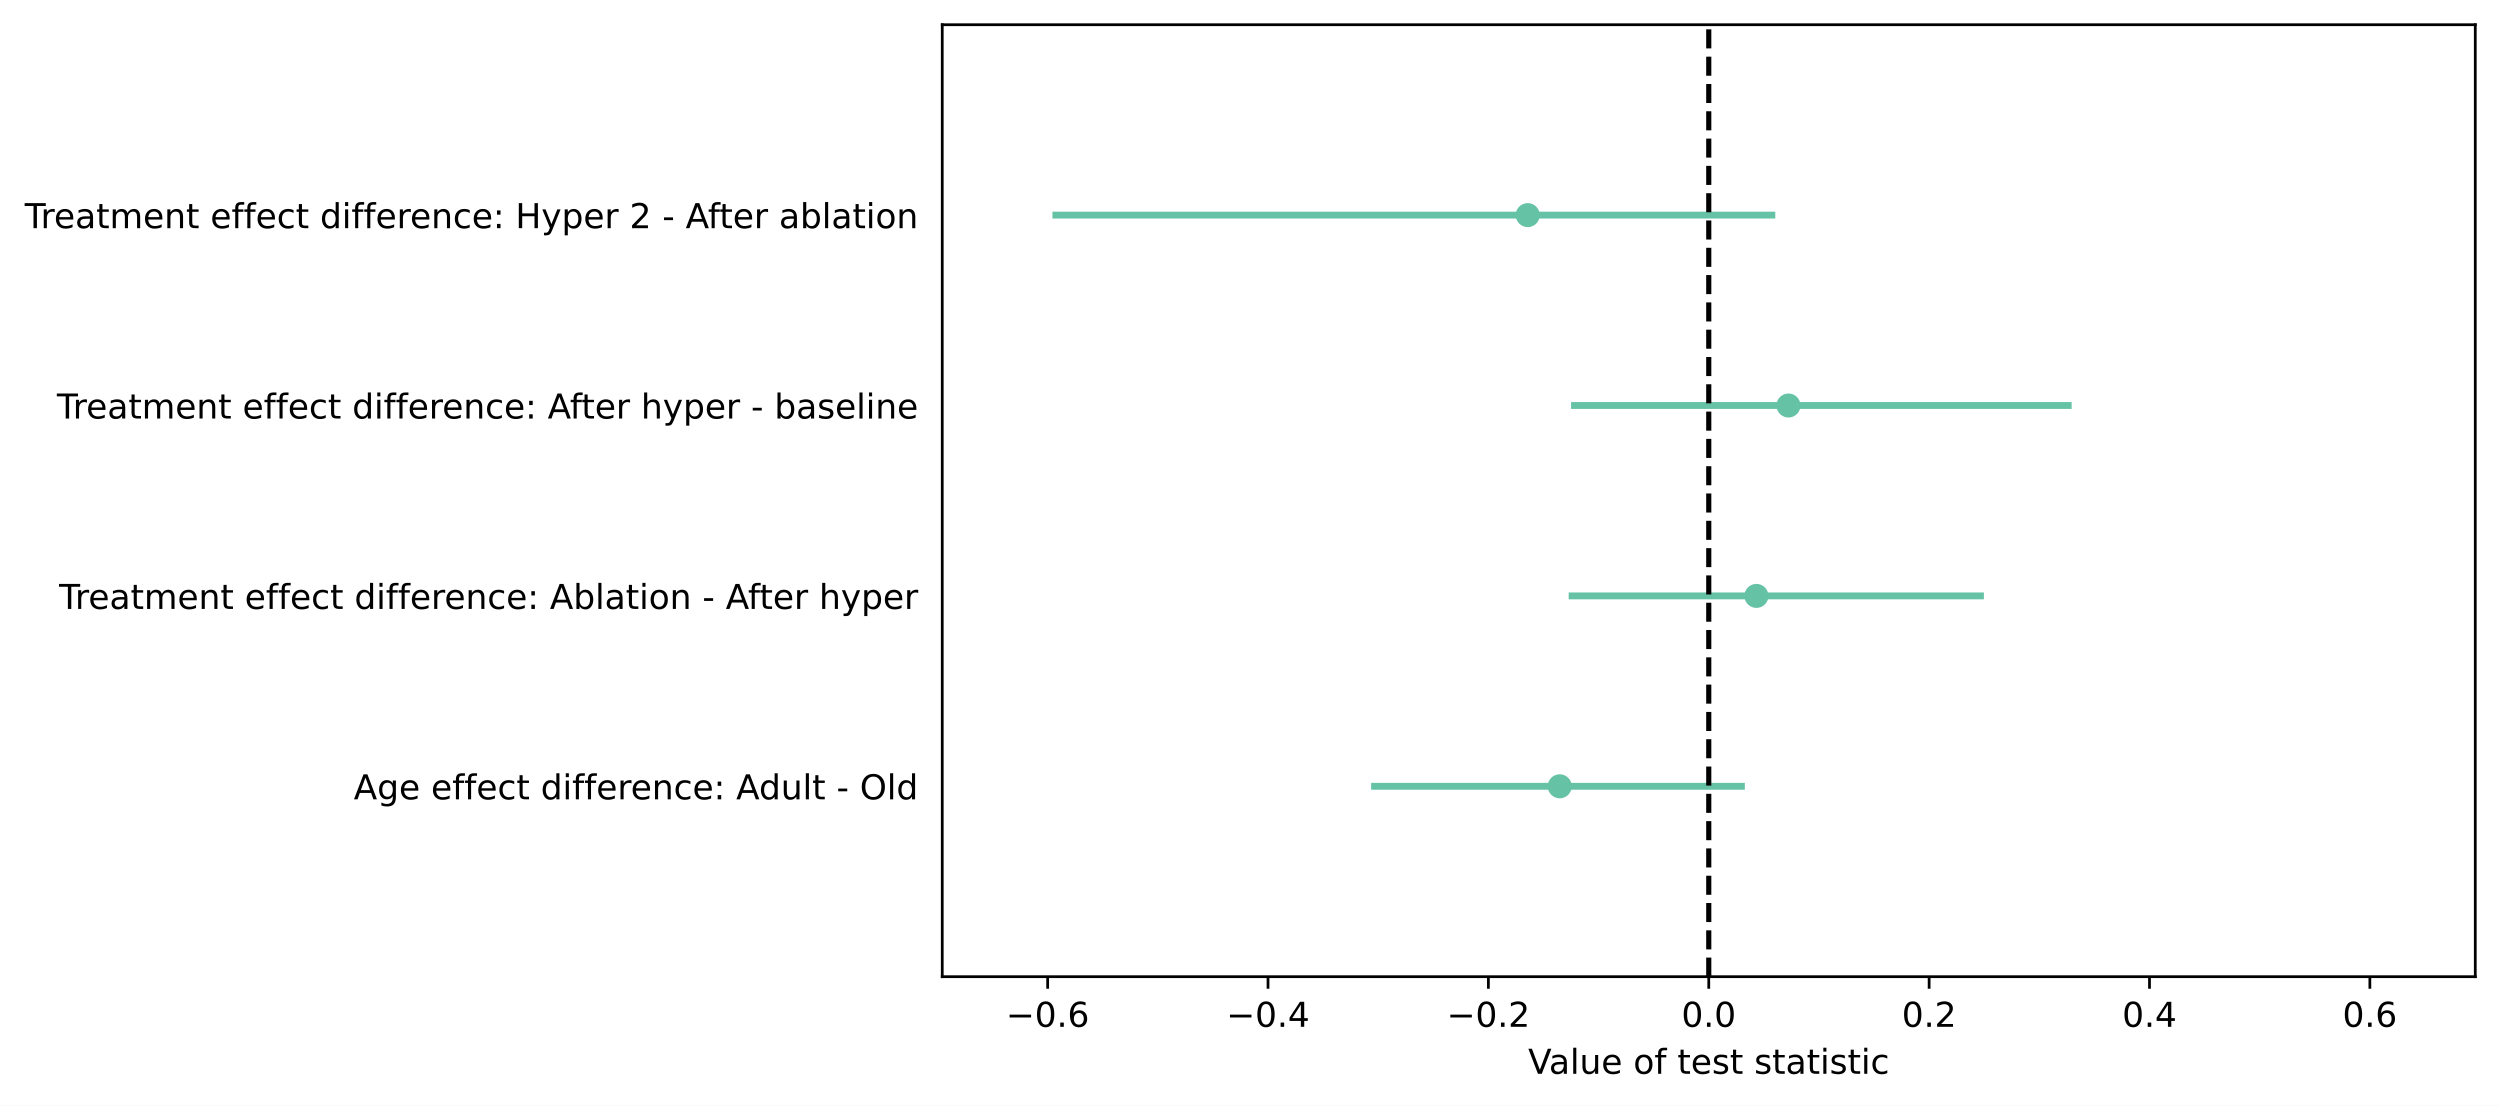
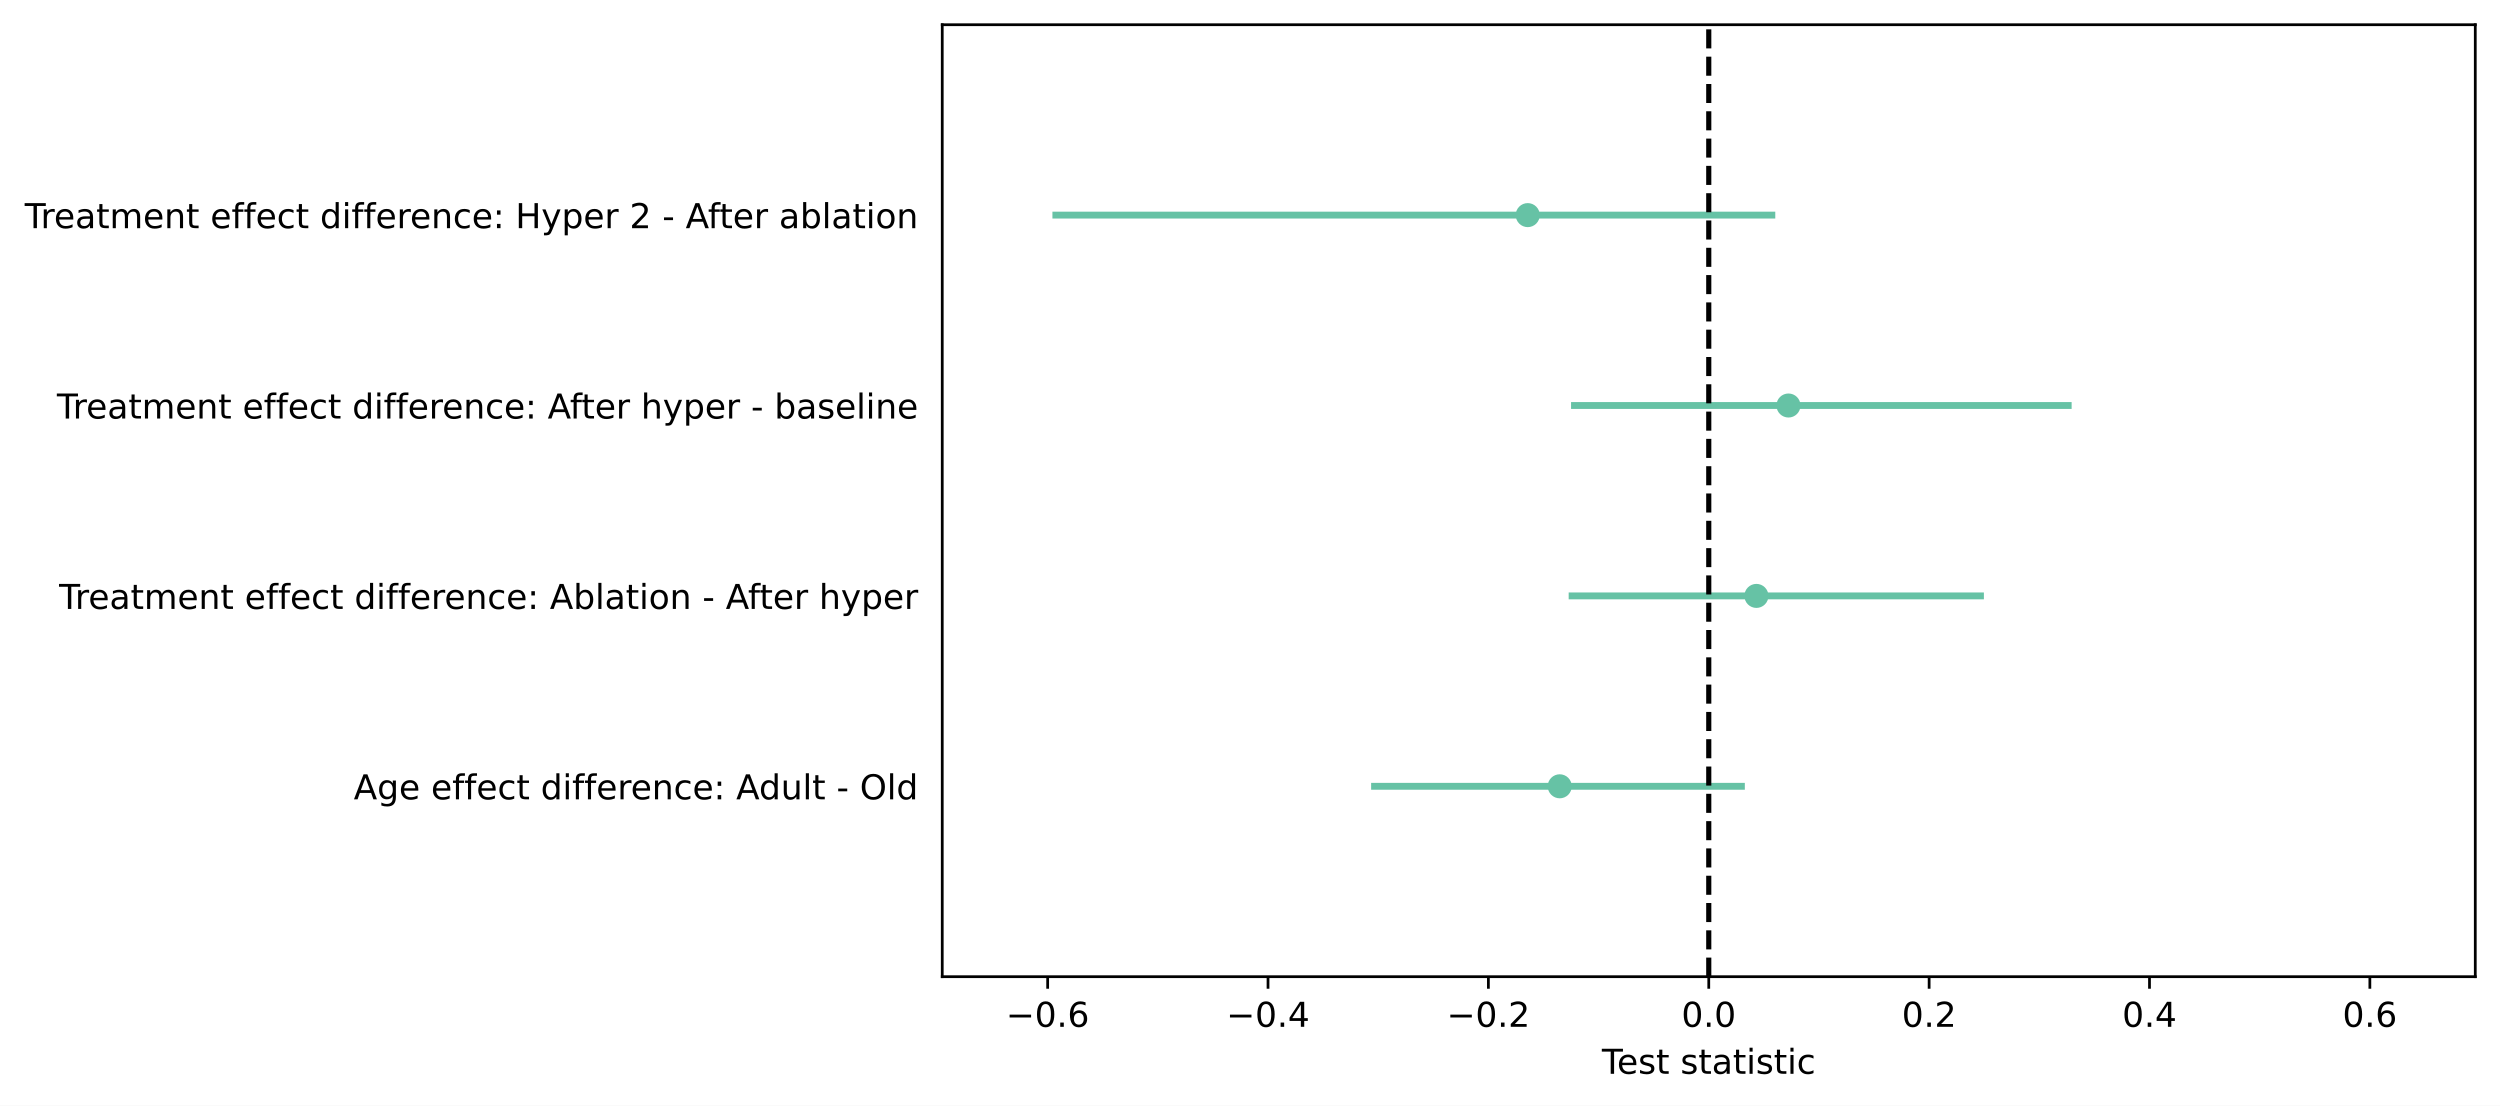
<svg xmlns="http://www.w3.org/2000/svg" xmlns:xlink="http://www.w3.org/1999/xlink" width="727.969pt" height="321.956pt" viewBox="0 0 727.969 321.956" version="1.1">
  <defs>
    <style type="text/css">*{stroke-linejoin: round; stroke-linecap: butt}</style>
  </defs>
  <g id="figure_1">
    <g id="patch_1">
      <path d="M 0 321.956  L 727.969 321.956  L 727.969 0  L 0 0  z " style="fill: #ffffff" />
    </g>
    <g id="axes_1">
      <g id="patch_2">
        <path d="M 274.369 284.4  L 720.769 284.4  L 720.769 7.2  L 274.369 7.2  z " style="fill: #ffffff" />
      </g>
      <g id="matplotlib.axis_1">
        <g id="xtick_1">
          <g id="line2d_1">
            <defs>
-               <path id="mbd9aa1ddb8" d="M 0 0  L 0 3.5  " style="stroke: #000000; stroke-width: 0.8" />
+               <path id="mc52a47ad30" d="M 0 0  L 0 3.5  " style="stroke: #000000; stroke-width: 0.8" />
            </defs>
            <g>
-               <use xlink:href="#mbd9aa1ddb8" x="305.064" y="284.4" style="stroke: #000000; stroke-width: 0.8" />
+               <use xlink:href="#mc52a47ad30" x="305.064" y="284.4" style="stroke: #000000; stroke-width: 0.8" />
            </g>
          </g>
          <g id="text_1">
            <g transform="translate(292.9223 298.9984) scale(0.1 -0.1)">
              <defs>
                <path id="DejaVuSans-2212" d="M 678 2272  L 4684 2272  L 4684 1741  L 678 1741  L 678 2272  z " transform="scale(0.015625)" />
                <path id="DejaVuSans-30" d="M 2034 4250  Q 1547 4250 1301 3770  Q 1056 3291 1056 2328  Q 1056 1369 1301 889  Q 1547 409 2034 409  Q 2525 409 2770 889  Q 3016 1369 3016 2328  Q 3016 3291 2770 3770  Q 2525 4250 2034 4250  z M 2034 4750  Q 2819 4750 3233 4129  Q 3647 3509 3647 2328  Q 3647 1150 3233 529  Q 2819 -91 2034 -91  Q 1250 -91 836 529  Q 422 1150 422 2328  Q 422 3509 836 4129  Q 1250 4750 2034 4750  z " transform="scale(0.015625)" />
                <path id="DejaVuSans-2e" d="M 684 794  L 1344 794  L 1344 0  L 684 0  L 684 794  z " transform="scale(0.015625)" />
                <path id="DejaVuSans-36" d="M 2113 2584  Q 1688 2584 1439 2293  Q 1191 2003 1191 1497  Q 1191 994 1439 701  Q 1688 409 2113 409  Q 2538 409 2786 701  Q 3034 994 3034 1497  Q 3034 2003 2786 2293  Q 2538 2584 2113 2584  z M 3366 4563  L 3366 3988  Q 3128 4100 2886 4159  Q 2644 4219 2406 4219  Q 1781 4219 1451 3797  Q 1122 3375 1075 2522  Q 1259 2794 1537 2939  Q 1816 3084 2150 3084  Q 2853 3084 3261 2657  Q 3669 2231 3669 1497  Q 3669 778 3244 343  Q 2819 -91 2113 -91  Q 1303 -91 875 529  Q 447 1150 447 2328  Q 447 3434 972 4092  Q 1497 4750 2381 4750  Q 2619 4750 2861 4703  Q 3103 4656 3366 4563  z " transform="scale(0.015625)" />
              </defs>
              <use xlink:href="#DejaVuSans-2212" />
              <use xlink:href="#DejaVuSans-30" x="83.789" />
              <use xlink:href="#DejaVuSans-2e" x="147.412" />
              <use xlink:href="#DejaVuSans-36" x="179.199" />
            </g>
          </g>
        </g>
        <g id="xtick_2">
          <g id="line2d_2">
            <g>
-               <use xlink:href="#mbd9aa1ddb8" x="369.232" y="284.4" style="stroke: #000000; stroke-width: 0.8" />
+               <use xlink:href="#mc52a47ad30" x="369.232" y="284.4" style="stroke: #000000; stroke-width: 0.8" />
            </g>
          </g>
          <g id="text_2">
            <g transform="translate(357.0907 298.9984) scale(0.1 -0.1)">
              <defs>
                <path id="DejaVuSans-34" d="M 2419 4116  L 825 1625  L 2419 1625  L 2419 4116  z M 2253 4666  L 3047 4666  L 3047 1625  L 3713 1625  L 3713 1100  L 3047 1100  L 3047 0  L 2419 0  L 2419 1100  L 313 1100  L 313 1709  L 2253 4666  z " transform="scale(0.015625)" />
              </defs>
              <use xlink:href="#DejaVuSans-2212" />
              <use xlink:href="#DejaVuSans-30" x="83.789" />
              <use xlink:href="#DejaVuSans-2e" x="147.412" />
              <use xlink:href="#DejaVuSans-34" x="179.199" />
            </g>
          </g>
        </g>
        <g id="xtick_3">
          <g id="line2d_3">
            <g>
-               <use xlink:href="#mbd9aa1ddb8" x="433.4" y="284.4" style="stroke: #000000; stroke-width: 0.8" />
+               <use xlink:href="#mc52a47ad30" x="433.4" y="284.4" style="stroke: #000000; stroke-width: 0.8" />
            </g>
          </g>
          <g id="text_3">
            <g transform="translate(421.259 298.9984) scale(0.1 -0.1)">
              <defs>
                <path id="DejaVuSans-32" d="M 1228 531  L 3431 531  L 3431 0  L 469 0  L 469 531  Q 828 903 1448 1529  Q 2069 2156 2228 2338  Q 2531 2678 2651 2914  Q 2772 3150 2772 3378  Q 2772 3750 2511 3984  Q 2250 4219 1831 4219  Q 1534 4219 1204 4116  Q 875 4013 500 3803  L 500 4441  Q 881 4594 1212 4672  Q 1544 4750 1819 4750  Q 2544 4750 2975 4387  Q 3406 4025 3406 3419  Q 3406 3131 3298 2873  Q 3191 2616 2906 2266  Q 2828 2175 2409 1742  Q 1991 1309 1228 531  z " transform="scale(0.015625)" />
              </defs>
              <use xlink:href="#DejaVuSans-2212" />
              <use xlink:href="#DejaVuSans-30" x="83.789" />
              <use xlink:href="#DejaVuSans-2e" x="147.412" />
              <use xlink:href="#DejaVuSans-32" x="179.199" />
            </g>
          </g>
        </g>
        <g id="xtick_4">
          <g id="line2d_4">
            <g>
-               <use xlink:href="#mbd9aa1ddb8" x="497.569" y="284.4" style="stroke: #000000; stroke-width: 0.8" />
+               <use xlink:href="#mc52a47ad30" x="497.569" y="284.4" style="stroke: #000000; stroke-width: 0.8" />
            </g>
          </g>
          <g id="text_4">
            <g transform="translate(489.6172 298.9984) scale(0.1 -0.1)">
              <use xlink:href="#DejaVuSans-30" />
              <use xlink:href="#DejaVuSans-2e" x="63.623" />
              <use xlink:href="#DejaVuSans-30" x="95.41" />
            </g>
          </g>
        </g>
        <g id="xtick_5">
          <g id="line2d_5">
            <g>
-               <use xlink:href="#mbd9aa1ddb8" x="561.737" y="284.4" style="stroke: #000000; stroke-width: 0.8" />
+               <use xlink:href="#mc52a47ad30" x="561.737" y="284.4" style="stroke: #000000; stroke-width: 0.8" />
            </g>
          </g>
          <g id="text_5">
            <g transform="translate(553.7855 298.9984) scale(0.1 -0.1)">
              <use xlink:href="#DejaVuSans-30" />
              <use xlink:href="#DejaVuSans-2e" x="63.623" />
              <use xlink:href="#DejaVuSans-32" x="95.41" />
            </g>
          </g>
        </g>
        <g id="xtick_6">
          <g id="line2d_6">
            <g>
-               <use xlink:href="#mbd9aa1ddb8" x="625.905" y="284.4" style="stroke: #000000; stroke-width: 0.8" />
+               <use xlink:href="#mc52a47ad30" x="625.905" y="284.4" style="stroke: #000000; stroke-width: 0.8" />
            </g>
          </g>
          <g id="text_6">
            <g transform="translate(617.9539 298.9984) scale(0.1 -0.1)">
              <use xlink:href="#DejaVuSans-30" />
              <use xlink:href="#DejaVuSans-2e" x="63.623" />
              <use xlink:href="#DejaVuSans-34" x="95.41" />
            </g>
          </g>
        </g>
        <g id="xtick_7">
          <g id="line2d_7">
            <g>
-               <use xlink:href="#mbd9aa1ddb8" x="690.074" y="284.4" style="stroke: #000000; stroke-width: 0.8" />
+               <use xlink:href="#mc52a47ad30" x="690.074" y="284.4" style="stroke: #000000; stroke-width: 0.8" />
            </g>
          </g>
          <g id="text_7">
            <g transform="translate(682.1222 298.9984) scale(0.1 -0.1)">
              <use xlink:href="#DejaVuSans-30" />
              <use xlink:href="#DejaVuSans-2e" x="63.623" />
              <use xlink:href="#DejaVuSans-36" x="95.41" />
            </g>
          </g>
        </g>
        <g id="text_8">
-           <g transform="translate(444.968 312.6766) scale(0.1 -0.1)">
+           <g transform="translate(466.4531 312.6766) scale(0.1 -0.1)">
            <defs>
-               <path id="DejaVuSans-56" d="M 1831 0  L 50 4666  L 709 4666  L 2188 738  L 3669 4666  L 4325 4666  L 2547 0  L 1831 0  z " transform="scale(0.015625)" />
+               <path id="DejaVuSans-54" d="M -19 4666  L 3928 4666  L 3928 4134  L 2272 4134  L 2272 0  L 1638 0  L 1638 4134  L -19 4134  L -19 4666  z " transform="scale(0.015625)" />
+               <path id="DejaVuSans-65" d="M 3597 1894  L 3597 1613  L 953 1613  Q 991 1019 1311 708  Q 1631 397 2203 397  Q 2534 397 2845 478  Q 3156 559 3463 722  L 3463 178  Q 3153 47 2828 -22  Q 2503 -91 2169 -91  Q 1331 -91 842 396  Q 353 884 353 1716  Q 353 2575 817 3079  Q 1281 3584 2069 3584  Q 2775 3584 3186 3129  Q 3597 2675 3597 1894  z M 3022 2063  Q 3016 2534 2758 2815  Q 2500 3097 2075 3097  Q 1594 3097 1305 2825  Q 1016 2553 972 2059  L 3022 2063  z " transform="scale(0.015625)" />
+               <path id="DejaVuSans-73" d="M 2834 3397  L 2834 2853  Q 2591 2978 2328 3040  Q 2066 3103 1784 3103  Q 1356 3103 1142 2972  Q 928 2841 928 2578  Q 928 2378 1081 2264  Q 1234 2150 1697 2047  L 1894 2003  Q 2506 1872 2764 1633  Q 3022 1394 3022 966  Q 3022 478 2636 193  Q 2250 -91 1575 -91  Q 1294 -91 989 -36  Q 684 19 347 128  L 347 722  Q 666 556 975 473  Q 1284 391 1588 391  Q 1994 391 2212 530  Q 2431 669 2431 922  Q 2431 1156 2273 1281  Q 2116 1406 1581 1522  L 1381 1569  Q 847 1681 609 1914  Q 372 2147 372 2553  Q 372 3047 722 3315  Q 1072 3584 1716 3584  Q 2034 3584 2315 3537  Q 2597 3491 2834 3397  z " transform="scale(0.015625)" />
+               <path id="DejaVuSans-74" d="M 1172 4494  L 1172 3500  L 2356 3500  L 2356 3053  L 1172 3053  L 1172 1153  Q 1172 725 1289 603  Q 1406 481 1766 481  L 2356 481  L 2356 0  L 1766 0  Q 1100 0 847 248  Q 594 497 594 1153  L 594 3053  L 172 3053  L 172 3500  L 594 3500  L 594 4494  L 1172 4494  z " transform="scale(0.015625)" />
+               <path id="DejaVuSans-20" transform="scale(0.015625)" />
              <path id="DejaVuSans-61" d="M 2194 1759  Q 1497 1759 1228 1600  Q 959 1441 959 1056  Q 959 750 1161 570  Q 1363 391 1709 391  Q 2188 391 2477 730  Q 2766 1069 2766 1631  L 2766 1759  L 2194 1759  z M 3341 1997  L 3341 0  L 2766 0  L 2766 531  Q 2569 213 2275 61  Q 1981 -91 1556 -91  Q 1019 -91 701 211  Q 384 513 384 1019  Q 384 1609 779 1909  Q 1175 2209 1959 2209  L 2766 2209  L 2766 2266  Q 2766 2663 2505 2880  Q 2244 3097 1772 3097  Q 1472 3097 1187 3025  Q 903 2953 641 2809  L 641 3341  Q 956 3463 1253 3523  Q 1550 3584 1831 3584  Q 2591 3584 2966 3190  Q 3341 2797 3341 1997  z " transform="scale(0.015625)" />
-               <path id="DejaVuSans-6c" d="M 603 4863  L 1178 4863  L 1178 0  L 603 0  L 603 4863  z " transform="scale(0.015625)" />
-               <path id="DejaVuSans-75" d="M 544 1381  L 544 3500  L 1119 3500  L 1119 1403  Q 1119 906 1312 657  Q 1506 409 1894 409  Q 2359 409 2629 706  Q 2900 1003 2900 1516  L 2900 3500  L 3475 3500  L 3475 0  L 2900 0  L 2900 538  Q 2691 219 2414 64  Q 2138 -91 1772 -91  Q 1169 -91 856 284  Q 544 659 544 1381  z M 1991 3584  L 1991 3584  z " transform="scale(0.015625)" />
-               <path id="DejaVuSans-65" d="M 3597 1894  L 3597 1613  L 953 1613  Q 991 1019 1311 708  Q 1631 397 2203 397  Q 2534 397 2845 478  Q 3156 559 3463 722  L 3463 178  Q 3153 47 2828 -22  Q 2503 -91 2169 -91  Q 1331 -91 842 396  Q 353 884 353 1716  Q 353 2575 817 3079  Q 1281 3584 2069 3584  Q 2775 3584 3186 3129  Q 3597 2675 3597 1894  z M 3022 2063  Q 3016 2534 2758 2815  Q 2500 3097 2075 3097  Q 1594 3097 1305 2825  Q 1016 2553 972 2059  L 3022 2063  z " transform="scale(0.015625)" />
-               <path id="DejaVuSans-20" transform="scale(0.015625)" />
-               <path id="DejaVuSans-6f" d="M 1959 3097  Q 1497 3097 1228 2736  Q 959 2375 959 1747  Q 959 1119 1226 758  Q 1494 397 1959 397  Q 2419 397 2687 759  Q 2956 1122 2956 1747  Q 2956 2369 2687 2733  Q 2419 3097 1959 3097  z M 1959 3584  Q 2709 3584 3137 3096  Q 3566 2609 3566 1747  Q 3566 888 3137 398  Q 2709 -91 1959 -91  Q 1206 -91 779 398  Q 353 888 353 1747  Q 353 2609 779 3096  Q 1206 3584 1959 3584  z " transform="scale(0.015625)" />
-               <path id="DejaVuSans-66" d="M 2375 4863  L 2375 4384  L 1825 4384  Q 1516 4384 1395 4259  Q 1275 4134 1275 3809  L 1275 3500  L 2222 3500  L 2222 3053  L 1275 3053  L 1275 0  L 697 0  L 697 3053  L 147 3053  L 147 3500  L 697 3500  L 697 3744  Q 697 4328 969 4595  Q 1241 4863 1831 4863  L 2375 4863  z " transform="scale(0.015625)" />
-               <path id="DejaVuSans-74" d="M 1172 4494  L 1172 3500  L 2356 3500  L 2356 3053  L 1172 3053  L 1172 1153  Q 1172 725 1289 603  Q 1406 481 1766 481  L 2356 481  L 2356 0  L 1766 0  Q 1100 0 847 248  Q 594 497 594 1153  L 594 3053  L 172 3053  L 172 3500  L 594 3500  L 594 4494  L 1172 4494  z " transform="scale(0.015625)" />
-               <path id="DejaVuSans-73" d="M 2834 3397  L 2834 2853  Q 2591 2978 2328 3040  Q 2066 3103 1784 3103  Q 1356 3103 1142 2972  Q 928 2841 928 2578  Q 928 2378 1081 2264  Q 1234 2150 1697 2047  L 1894 2003  Q 2506 1872 2764 1633  Q 3022 1394 3022 966  Q 3022 478 2636 193  Q 2250 -91 1575 -91  Q 1294 -91 989 -36  Q 684 19 347 128  L 347 722  Q 666 556 975 473  Q 1284 391 1588 391  Q 1994 391 2212 530  Q 2431 669 2431 922  Q 2431 1156 2273 1281  Q 2116 1406 1581 1522  L 1381 1569  Q 847 1681 609 1914  Q 372 2147 372 2553  Q 372 3047 722 3315  Q 1072 3584 1716 3584  Q 2034 3584 2315 3537  Q 2597 3491 2834 3397  z " transform="scale(0.015625)" />
              <path id="DejaVuSans-69" d="M 603 3500  L 1178 3500  L 1178 0  L 603 0  L 603 3500  z M 603 4863  L 1178 4863  L 1178 4134  L 603 4134  L 603 4863  z " transform="scale(0.015625)" />
              <path id="DejaVuSans-63" d="M 3122 3366  L 3122 2828  Q 2878 2963 2633 3030  Q 2388 3097 2138 3097  Q 1578 3097 1268 2742  Q 959 2388 959 1747  Q 959 1106 1268 751  Q 1578 397 2138 397  Q 2388 397 2633 464  Q 2878 531 3122 666  L 3122 134  Q 2881 22 2623 -34  Q 2366 -91 2075 -91  Q 1284 -91 818 406  Q 353 903 353 1747  Q 353 2603 823 3093  Q 1294 3584 2113 3584  Q 2378 3584 2631 3529  Q 2884 3475 3122 3366  z " transform="scale(0.015625)" />
            </defs>
-             <use xlink:href="#DejaVuSans-56" />
-             <use xlink:href="#DejaVuSans-61" x="60.658" />
-             <use xlink:href="#DejaVuSans-6c" x="121.938" />
-             <use xlink:href="#DejaVuSans-75" x="149.721" />
-             <use xlink:href="#DejaVuSans-65" x="213.1" />
-             <use xlink:href="#DejaVuSans-20" x="274.623" />
-             <use xlink:href="#DejaVuSans-6f" x="306.41" />
-             <use xlink:href="#DejaVuSans-66" x="367.592" />
-             <use xlink:href="#DejaVuSans-20" x="402.797" />
-             <use xlink:href="#DejaVuSans-74" x="434.584" />
-             <use xlink:href="#DejaVuSans-65" x="473.793" />
-             <use xlink:href="#DejaVuSans-73" x="535.316" />
-             <use xlink:href="#DejaVuSans-74" x="587.416" />
-             <use xlink:href="#DejaVuSans-20" x="626.625" />
-             <use xlink:href="#DejaVuSans-73" x="658.412" />
-             <use xlink:href="#DejaVuSans-74" x="710.512" />
-             <use xlink:href="#DejaVuSans-61" x="749.721" />
-             <use xlink:href="#DejaVuSans-74" x="811" />
-             <use xlink:href="#DejaVuSans-69" x="850.209" />
-             <use xlink:href="#DejaVuSans-73" x="877.992" />
-             <use xlink:href="#DejaVuSans-74" x="930.092" />
-             <use xlink:href="#DejaVuSans-69" x="969.301" />
-             <use xlink:href="#DejaVuSans-63" x="997.084" />
+             <use xlink:href="#DejaVuSans-54" />
+             <use xlink:href="#DejaVuSans-65" x="44.084" />
+             <use xlink:href="#DejaVuSans-73" x="105.607" />
+             <use xlink:href="#DejaVuSans-74" x="157.707" />
+             <use xlink:href="#DejaVuSans-20" x="196.916" />
+             <use xlink:href="#DejaVuSans-73" x="228.703" />
+             <use xlink:href="#DejaVuSans-74" x="280.803" />
+             <use xlink:href="#DejaVuSans-61" x="320.012" />
+             <use xlink:href="#DejaVuSans-74" x="381.291" />
+             <use xlink:href="#DejaVuSans-69" x="420.5" />
+             <use xlink:href="#DejaVuSans-73" x="448.283" />
+             <use xlink:href="#DejaVuSans-74" x="500.383" />
+             <use xlink:href="#DejaVuSans-69" x="539.592" />
+             <use xlink:href="#DejaVuSans-63" x="567.375" />
          </g>
        </g>
      </g>
      <g id="matplotlib.axis_2">
        <g id="ytick_1" />
        <g id="ytick_2">
          <g id="text_9">
            <g transform="translate(102.9969 232.7592) scale(0.1 -0.1)">
              <defs>
                <path id="DejaVuSans-41" d="M 2188 4044  L 1331 1722  L 3047 1722  L 2188 4044  z M 1831 4666  L 2547 4666  L 4325 0  L 3669 0  L 3244 1197  L 1141 1197  L 716 0  L 50 0  L 1831 4666  z " transform="scale(0.015625)" />
                <path id="DejaVuSans-67" d="M 2906 1791  Q 2906 2416 2648 2759  Q 2391 3103 1925 3103  Q 1463 3103 1205 2759  Q 947 2416 947 1791  Q 947 1169 1205 825  Q 1463 481 1925 481  Q 2391 481 2648 825  Q 2906 1169 2906 1791  z M 3481 434  Q 3481 -459 3084 -895  Q 2688 -1331 1869 -1331  Q 1566 -1331 1297 -1286  Q 1028 -1241 775 -1147  L 775 -588  Q 1028 -725 1275 -790  Q 1522 -856 1778 -856  Q 2344 -856 2625 -561  Q 2906 -266 2906 331  L 2906 616  Q 2728 306 2450 153  Q 2172 0 1784 0  Q 1141 0 747 490  Q 353 981 353 1791  Q 353 2603 747 3093  Q 1141 3584 1784 3584  Q 2172 3584 2450 3431  Q 2728 3278 2906 2969  L 2906 3500  L 3481 3500  L 3481 434  z " transform="scale(0.015625)" />
+                 <path id="DejaVuSans-66" d="M 2375 4863  L 2375 4384  L 1825 4384  Q 1516 4384 1395 4259  Q 1275 4134 1275 3809  L 1275 3500  L 2222 3500  L 2222 3053  L 1275 3053  L 1275 0  L 697 0  L 697 3053  L 147 3053  L 147 3500  L 697 3500  L 697 3744  Q 697 4328 969 4595  Q 1241 4863 1831 4863  L 2375 4863  z " transform="scale(0.015625)" />
                <path id="DejaVuSans-64" d="M 2906 2969  L 2906 4863  L 3481 4863  L 3481 0  L 2906 0  L 2906 525  Q 2725 213 2448 61  Q 2172 -91 1784 -91  Q 1150 -91 751 415  Q 353 922 353 1747  Q 353 2572 751 3078  Q 1150 3584 1784 3584  Q 2172 3584 2448 3432  Q 2725 3281 2906 2969  z M 947 1747  Q 947 1113 1208 752  Q 1469 391 1925 391  Q 2381 391 2643 752  Q 2906 1113 2906 1747  Q 2906 2381 2643 2742  Q 2381 3103 1925 3103  Q 1469 3103 1208 2742  Q 947 2381 947 1747  z " transform="scale(0.015625)" />
                <path id="DejaVuSans-72" d="M 2631 2963  Q 2534 3019 2420 3045  Q 2306 3072 2169 3072  Q 1681 3072 1420 2755  Q 1159 2438 1159 1844  L 1159 0  L 581 0  L 581 3500  L 1159 3500  L 1159 2956  Q 1341 3275 1631 3429  Q 1922 3584 2338 3584  Q 2397 3584 2469 3576  Q 2541 3569 2628 3553  L 2631 2963  z " transform="scale(0.015625)" />
                <path id="DejaVuSans-6e" d="M 3513 2113  L 3513 0  L 2938 0  L 2938 2094  Q 2938 2591 2744 2837  Q 2550 3084 2163 3084  Q 1697 3084 1428 2787  Q 1159 2491 1159 1978  L 1159 0  L 581 0  L 581 3500  L 1159 3500  L 1159 2956  Q 1366 3272 1645 3428  Q 1925 3584 2291 3584  Q 2894 3584 3203 3211  Q 3513 2838 3513 2113  z " transform="scale(0.015625)" />
                <path id="DejaVuSans-3a" d="M 750 794  L 1409 794  L 1409 0  L 750 0  L 750 794  z M 750 3309  L 1409 3309  L 1409 2516  L 750 2516  L 750 3309  z " transform="scale(0.015625)" />
+                 <path id="DejaVuSans-75" d="M 544 1381  L 544 3500  L 1119 3500  L 1119 1403  Q 1119 906 1312 657  Q 1506 409 1894 409  Q 2359 409 2629 706  Q 2900 1003 2900 1516  L 2900 3500  L 3475 3500  L 3475 0  L 2900 0  L 2900 538  Q 2691 219 2414 64  Q 2138 -91 1772 -91  Q 1169 -91 856 284  Q 544 659 544 1381  z M 1991 3584  L 1991 3584  z " transform="scale(0.015625)" />
+                 <path id="DejaVuSans-6c" d="M 603 4863  L 1178 4863  L 1178 0  L 603 0  L 603 4863  z " transform="scale(0.015625)" />
                <path id="DejaVuSans-2d" d="M 313 2009  L 1997 2009  L 1997 1497  L 313 1497  L 313 2009  z " transform="scale(0.015625)" />
                <path id="DejaVuSans-4f" d="M 2522 4238  Q 1834 4238 1429 3725  Q 1025 3213 1025 2328  Q 1025 1447 1429 934  Q 1834 422 2522 422  Q 3209 422 3611 934  Q 4013 1447 4013 2328  Q 4013 3213 3611 3725  Q 3209 4238 2522 4238  z M 2522 4750  Q 3503 4750 4090 4092  Q 4678 3434 4678 2328  Q 4678 1225 4090 567  Q 3503 -91 2522 -91  Q 1538 -91 948 565  Q 359 1222 359 2328  Q 359 3434 948 4092  Q 1538 4750 2522 4750  z " transform="scale(0.015625)" />
              </defs>
              <use xlink:href="#DejaVuSans-41" />
              <use xlink:href="#DejaVuSans-67" x="68.408" />
              <use xlink:href="#DejaVuSans-65" x="131.885" />
              <use xlink:href="#DejaVuSans-20" x="193.408" />
              <use xlink:href="#DejaVuSans-65" x="225.195" />
              <use xlink:href="#DejaVuSans-66" x="286.719" />
              <use xlink:href="#DejaVuSans-66" x="321.924" />
              <use xlink:href="#DejaVuSans-65" x="357.129" />
              <use xlink:href="#DejaVuSans-63" x="418.652" />
              <use xlink:href="#DejaVuSans-74" x="473.633" />
              <use xlink:href="#DejaVuSans-20" x="512.842" />
              <use xlink:href="#DejaVuSans-64" x="544.629" />
              <use xlink:href="#DejaVuSans-69" x="608.105" />
              <use xlink:href="#DejaVuSans-66" x="635.889" />
              <use xlink:href="#DejaVuSans-66" x="671.094" />
              <use xlink:href="#DejaVuSans-65" x="706.299" />
              <use xlink:href="#DejaVuSans-72" x="767.822" />
              <use xlink:href="#DejaVuSans-65" x="806.686" />
              <use xlink:href="#DejaVuSans-6e" x="868.209" />
              <use xlink:href="#DejaVuSans-63" x="931.588" />
              <use xlink:href="#DejaVuSans-65" x="986.568" />
              <use xlink:href="#DejaVuSans-3a" x="1048.092" />
              <use xlink:href="#DejaVuSans-20" x="1081.783" />
              <use xlink:href="#DejaVuSans-41" x="1113.57" />
              <use xlink:href="#DejaVuSans-64" x="1180.229" />
              <use xlink:href="#DejaVuSans-75" x="1243.705" />
              <use xlink:href="#DejaVuSans-6c" x="1307.084" />
              <use xlink:href="#DejaVuSans-74" x="1334.867" />
              <use xlink:href="#DejaVuSans-20" x="1374.076" />
              <use xlink:href="#DejaVuSans-2d" x="1405.863" />
              <use xlink:href="#DejaVuSans-20" x="1441.947" />
              <use xlink:href="#DejaVuSans-4f" x="1473.734" />
              <use xlink:href="#DejaVuSans-6c" x="1552.445" />
              <use xlink:href="#DejaVuSans-64" x="1580.229" />
            </g>
          </g>
        </g>
        <g id="ytick_3">
          <g id="text_10">
            <g transform="translate(17.21094 177.3192) scale(0.1 -0.1)">
              <defs>
-                 <path id="DejaVuSans-54" d="M -19 4666  L 3928 4666  L 3928 4134  L 2272 4134  L 2272 0  L 1638 0  L 1638 4134  L -19 4134  L -19 4666  z " transform="scale(0.015625)" />
                <path id="DejaVuSans-6d" d="M 3328 2828  Q 3544 3216 3844 3400  Q 4144 3584 4550 3584  Q 5097 3584 5394 3201  Q 5691 2819 5691 2113  L 5691 0  L 5113 0  L 5113 2094  Q 5113 2597 4934 2840  Q 4756 3084 4391 3084  Q 3944 3084 3684 2787  Q 3425 2491 3425 1978  L 3425 0  L 2847 0  L 2847 2094  Q 2847 2600 2669 2842  Q 2491 3084 2119 3084  Q 1678 3084 1418 2786  Q 1159 2488 1159 1978  L 1159 0  L 581 0  L 581 3500  L 1159 3500  L 1159 2956  Q 1356 3278 1631 3431  Q 1906 3584 2284 3584  Q 2666 3584 2933 3390  Q 3200 3197 3328 2828  z " transform="scale(0.015625)" />
                <path id="DejaVuSans-62" d="M 3116 1747  Q 3116 2381 2855 2742  Q 2594 3103 2138 3103  Q 1681 3103 1420 2742  Q 1159 2381 1159 1747  Q 1159 1113 1420 752  Q 1681 391 2138 391  Q 2594 391 2855 752  Q 3116 1113 3116 1747  z M 1159 2969  Q 1341 3281 1617 3432  Q 1894 3584 2278 3584  Q 2916 3584 3314 3078  Q 3713 2572 3713 1747  Q 3713 922 3314 415  Q 2916 -91 2278 -91  Q 1894 -91 1617 61  Q 1341 213 1159 525  L 1159 0  L 581 0  L 581 4863  L 1159 4863  L 1159 2969  z " transform="scale(0.015625)" />
+                 <path id="DejaVuSans-6f" d="M 1959 3097  Q 1497 3097 1228 2736  Q 959 2375 959 1747  Q 959 1119 1226 758  Q 1494 397 1959 397  Q 2419 397 2687 759  Q 2956 1122 2956 1747  Q 2956 2369 2687 2733  Q 2419 3097 1959 3097  z M 1959 3584  Q 2709 3584 3137 3096  Q 3566 2609 3566 1747  Q 3566 888 3137 398  Q 2709 -91 1959 -91  Q 1206 -91 779 398  Q 353 888 353 1747  Q 353 2609 779 3096  Q 1206 3584 1959 3584  z " transform="scale(0.015625)" />
                <path id="DejaVuSans-68" d="M 3513 2113  L 3513 0  L 2938 0  L 2938 2094  Q 2938 2591 2744 2837  Q 2550 3084 2163 3084  Q 1697 3084 1428 2787  Q 1159 2491 1159 1978  L 1159 0  L 581 0  L 581 4863  L 1159 4863  L 1159 2956  Q 1366 3272 1645 3428  Q 1925 3584 2291 3584  Q 2894 3584 3203 3211  Q 3513 2838 3513 2113  z " transform="scale(0.015625)" />
                <path id="DejaVuSans-79" d="M 2059 -325  Q 1816 -950 1584 -1140  Q 1353 -1331 966 -1331  L 506 -1331  L 506 -850  L 844 -850  Q 1081 -850 1212 -737  Q 1344 -625 1503 -206  L 1606 56  L 191 3500  L 800 3500  L 1894 763  L 2988 3500  L 3597 3500  L 2059 -325  z " transform="scale(0.015625)" />
                <path id="DejaVuSans-70" d="M 1159 525  L 1159 -1331  L 581 -1331  L 581 3500  L 1159 3500  L 1159 2969  Q 1341 3281 1617 3432  Q 1894 3584 2278 3584  Q 2916 3584 3314 3078  Q 3713 2572 3713 1747  Q 3713 922 3314 415  Q 2916 -91 2278 -91  Q 1894 -91 1617 61  Q 1341 213 1159 525  z M 3116 1747  Q 3116 2381 2855 2742  Q 2594 3103 2138 3103  Q 1681 3103 1420 2742  Q 1159 2381 1159 1747  Q 1159 1113 1420 752  Q 1681 391 2138 391  Q 2594 391 2855 752  Q 3116 1113 3116 1747  z " transform="scale(0.015625)" />
              </defs>
              <use xlink:href="#DejaVuSans-54" />
              <use xlink:href="#DejaVuSans-72" x="46.334" />
              <use xlink:href="#DejaVuSans-65" x="85.197" />
              <use xlink:href="#DejaVuSans-61" x="146.721" />
              <use xlink:href="#DejaVuSans-74" x="208" />
              <use xlink:href="#DejaVuSans-6d" x="247.209" />
              <use xlink:href="#DejaVuSans-65" x="344.621" />
              <use xlink:href="#DejaVuSans-6e" x="406.145" />
              <use xlink:href="#DejaVuSans-74" x="469.523" />
              <use xlink:href="#DejaVuSans-20" x="508.732" />
              <use xlink:href="#DejaVuSans-65" x="540.52" />
              <use xlink:href="#DejaVuSans-66" x="602.043" />
              <use xlink:href="#DejaVuSans-66" x="637.248" />
              <use xlink:href="#DejaVuSans-65" x="672.453" />
              <use xlink:href="#DejaVuSans-63" x="733.977" />
              <use xlink:href="#DejaVuSans-74" x="788.957" />
              <use xlink:href="#DejaVuSans-20" x="828.166" />
              <use xlink:href="#DejaVuSans-64" x="859.953" />
              <use xlink:href="#DejaVuSans-69" x="923.43" />
              <use xlink:href="#DejaVuSans-66" x="951.213" />
              <use xlink:href="#DejaVuSans-66" x="986.418" />
              <use xlink:href="#DejaVuSans-65" x="1021.623" />
              <use xlink:href="#DejaVuSans-72" x="1083.146" />
              <use xlink:href="#DejaVuSans-65" x="1122.01" />
              <use xlink:href="#DejaVuSans-6e" x="1183.533" />
              <use xlink:href="#DejaVuSans-63" x="1246.912" />
              <use xlink:href="#DejaVuSans-65" x="1301.893" />
              <use xlink:href="#DejaVuSans-3a" x="1363.416" />
              <use xlink:href="#DejaVuSans-20" x="1397.107" />
              <use xlink:href="#DejaVuSans-41" x="1428.895" />
              <use xlink:href="#DejaVuSans-62" x="1497.303" />
              <use xlink:href="#DejaVuSans-6c" x="1560.779" />
              <use xlink:href="#DejaVuSans-61" x="1588.562" />
              <use xlink:href="#DejaVuSans-74" x="1649.842" />
              <use xlink:href="#DejaVuSans-69" x="1689.051" />
              <use xlink:href="#DejaVuSans-6f" x="1716.834" />
              <use xlink:href="#DejaVuSans-6e" x="1778.016" />
              <use xlink:href="#DejaVuSans-20" x="1841.395" />
              <use xlink:href="#DejaVuSans-2d" x="1873.182" />
              <use xlink:href="#DejaVuSans-20" x="1909.266" />
              <use xlink:href="#DejaVuSans-41" x="1941.053" />
              <use xlink:href="#DejaVuSans-66" x="2005.836" />
              <use xlink:href="#DejaVuSans-74" x="2039.291" />
              <use xlink:href="#DejaVuSans-65" x="2078.5" />
              <use xlink:href="#DejaVuSans-72" x="2140.023" />
              <use xlink:href="#DejaVuSans-20" x="2181.137" />
              <use xlink:href="#DejaVuSans-68" x="2212.924" />
              <use xlink:href="#DejaVuSans-79" x="2276.303" />
              <use xlink:href="#DejaVuSans-70" x="2335.482" />
              <use xlink:href="#DejaVuSans-65" x="2398.959" />
              <use xlink:href="#DejaVuSans-72" x="2460.482" />
            </g>
          </g>
        </g>
        <g id="ytick_4">
          <g id="text_11">
            <g transform="translate(16.575 121.8792) scale(0.1 -0.1)">
              <use xlink:href="#DejaVuSans-54" />
              <use xlink:href="#DejaVuSans-72" x="46.334" />
              <use xlink:href="#DejaVuSans-65" x="85.197" />
              <use xlink:href="#DejaVuSans-61" x="146.721" />
              <use xlink:href="#DejaVuSans-74" x="208" />
              <use xlink:href="#DejaVuSans-6d" x="247.209" />
              <use xlink:href="#DejaVuSans-65" x="344.621" />
              <use xlink:href="#DejaVuSans-6e" x="406.145" />
              <use xlink:href="#DejaVuSans-74" x="469.523" />
              <use xlink:href="#DejaVuSans-20" x="508.732" />
              <use xlink:href="#DejaVuSans-65" x="540.52" />
              <use xlink:href="#DejaVuSans-66" x="602.043" />
              <use xlink:href="#DejaVuSans-66" x="637.248" />
              <use xlink:href="#DejaVuSans-65" x="672.453" />
              <use xlink:href="#DejaVuSans-63" x="733.977" />
              <use xlink:href="#DejaVuSans-74" x="788.957" />
              <use xlink:href="#DejaVuSans-20" x="828.166" />
              <use xlink:href="#DejaVuSans-64" x="859.953" />
              <use xlink:href="#DejaVuSans-69" x="923.43" />
              <use xlink:href="#DejaVuSans-66" x="951.213" />
              <use xlink:href="#DejaVuSans-66" x="986.418" />
              <use xlink:href="#DejaVuSans-65" x="1021.623" />
              <use xlink:href="#DejaVuSans-72" x="1083.146" />
              <use xlink:href="#DejaVuSans-65" x="1122.01" />
              <use xlink:href="#DejaVuSans-6e" x="1183.533" />
              <use xlink:href="#DejaVuSans-63" x="1246.912" />
              <use xlink:href="#DejaVuSans-65" x="1301.893" />
              <use xlink:href="#DejaVuSans-3a" x="1363.416" />
              <use xlink:href="#DejaVuSans-20" x="1397.107" />
              <use xlink:href="#DejaVuSans-41" x="1428.895" />
              <use xlink:href="#DejaVuSans-66" x="1493.678" />
              <use xlink:href="#DejaVuSans-74" x="1527.133" />
              <use xlink:href="#DejaVuSans-65" x="1566.342" />
              <use xlink:href="#DejaVuSans-72" x="1627.865" />
              <use xlink:href="#DejaVuSans-20" x="1668.979" />
              <use xlink:href="#DejaVuSans-68" x="1700.766" />
              <use xlink:href="#DejaVuSans-79" x="1764.145" />
              <use xlink:href="#DejaVuSans-70" x="1823.324" />
              <use xlink:href="#DejaVuSans-65" x="1886.801" />
              <use xlink:href="#DejaVuSans-72" x="1948.324" />
              <use xlink:href="#DejaVuSans-20" x="1989.438" />
              <use xlink:href="#DejaVuSans-2d" x="2021.225" />
              <use xlink:href="#DejaVuSans-20" x="2057.309" />
              <use xlink:href="#DejaVuSans-62" x="2089.096" />
              <use xlink:href="#DejaVuSans-61" x="2152.572" />
              <use xlink:href="#DejaVuSans-73" x="2213.852" />
              <use xlink:href="#DejaVuSans-65" x="2265.951" />
              <use xlink:href="#DejaVuSans-6c" x="2327.475" />
              <use xlink:href="#DejaVuSans-69" x="2355.258" />
              <use xlink:href="#DejaVuSans-6e" x="2383.041" />
              <use xlink:href="#DejaVuSans-65" x="2446.42" />
            </g>
          </g>
        </g>
        <g id="ytick_5">
          <g id="text_12">
            <g transform="translate(7.2 66.43922) scale(0.1 -0.1)">
              <defs>
                <path id="DejaVuSans-48" d="M 628 4666  L 1259 4666  L 1259 2753  L 3553 2753  L 3553 4666  L 4184 4666  L 4184 0  L 3553 0  L 3553 2222  L 1259 2222  L 1259 0  L 628 0  L 628 4666  z " transform="scale(0.015625)" />
              </defs>
              <use xlink:href="#DejaVuSans-54" />
              <use xlink:href="#DejaVuSans-72" x="46.334" />
              <use xlink:href="#DejaVuSans-65" x="85.197" />
              <use xlink:href="#DejaVuSans-61" x="146.721" />
              <use xlink:href="#DejaVuSans-74" x="208" />
              <use xlink:href="#DejaVuSans-6d" x="247.209" />
              <use xlink:href="#DejaVuSans-65" x="344.621" />
              <use xlink:href="#DejaVuSans-6e" x="406.145" />
              <use xlink:href="#DejaVuSans-74" x="469.523" />
              <use xlink:href="#DejaVuSans-20" x="508.732" />
              <use xlink:href="#DejaVuSans-65" x="540.52" />
              <use xlink:href="#DejaVuSans-66" x="602.043" />
              <use xlink:href="#DejaVuSans-66" x="637.248" />
              <use xlink:href="#DejaVuSans-65" x="672.453" />
              <use xlink:href="#DejaVuSans-63" x="733.977" />
              <use xlink:href="#DejaVuSans-74" x="788.957" />
              <use xlink:href="#DejaVuSans-20" x="828.166" />
              <use xlink:href="#DejaVuSans-64" x="859.953" />
              <use xlink:href="#DejaVuSans-69" x="923.43" />
              <use xlink:href="#DejaVuSans-66" x="951.213" />
              <use xlink:href="#DejaVuSans-66" x="986.418" />
              <use xlink:href="#DejaVuSans-65" x="1021.623" />
              <use xlink:href="#DejaVuSans-72" x="1083.146" />
              <use xlink:href="#DejaVuSans-65" x="1122.01" />
              <use xlink:href="#DejaVuSans-6e" x="1183.533" />
              <use xlink:href="#DejaVuSans-63" x="1246.912" />
              <use xlink:href="#DejaVuSans-65" x="1301.893" />
              <use xlink:href="#DejaVuSans-3a" x="1363.416" />
              <use xlink:href="#DejaVuSans-20" x="1397.107" />
              <use xlink:href="#DejaVuSans-48" x="1428.895" />
              <use xlink:href="#DejaVuSans-79" x="1504.09" />
              <use xlink:href="#DejaVuSans-70" x="1563.27" />
              <use xlink:href="#DejaVuSans-65" x="1626.746" />
              <use xlink:href="#DejaVuSans-72" x="1688.27" />
              <use xlink:href="#DejaVuSans-20" x="1729.383" />
              <use xlink:href="#DejaVuSans-32" x="1761.17" />
              <use xlink:href="#DejaVuSans-20" x="1824.793" />
              <use xlink:href="#DejaVuSans-2d" x="1856.58" />
              <use xlink:href="#DejaVuSans-20" x="1892.664" />
              <use xlink:href="#DejaVuSans-41" x="1924.451" />
              <use xlink:href="#DejaVuSans-66" x="1989.234" />
              <use xlink:href="#DejaVuSans-74" x="2022.689" />
              <use xlink:href="#DejaVuSans-65" x="2061.898" />
              <use xlink:href="#DejaVuSans-72" x="2123.422" />
              <use xlink:href="#DejaVuSans-20" x="2164.535" />
              <use xlink:href="#DejaVuSans-61" x="2196.322" />
              <use xlink:href="#DejaVuSans-62" x="2257.602" />
              <use xlink:href="#DejaVuSans-6c" x="2321.078" />
              <use xlink:href="#DejaVuSans-61" x="2348.861" />
              <use xlink:href="#DejaVuSans-74" x="2410.141" />
              <use xlink:href="#DejaVuSans-69" x="2449.35" />
              <use xlink:href="#DejaVuSans-6f" x="2477.133" />
              <use xlink:href="#DejaVuSans-6e" x="2538.314" />
            </g>
          </g>
        </g>
        <g id="ytick_6" />
      </g>
      <g id="LineCollection_1">
-         <path d="M 399.255 228.96  L 508.074 228.96  " clip-path="url(#p85838aa1e5)" style="fill: none; stroke: #66c2a5; stroke-width: 2" />
+         <path d="M 399.255 228.96  L 508.074 228.96  " clip-path="url(#p27dffdc18b)" style="fill: none; stroke: #66c2a5; stroke-width: 2" />
      </g>
      <g id="line2d_8">
-         <path d="M 454.176 228.96  " clip-path="url(#p85838aa1e5)" style="fill: none; stroke: #66c2a5; stroke-width: 1.5; stroke-linecap: square" />
+         <path d="M 454.176 228.96  " clip-path="url(#p27dffdc18b)" style="fill: none; stroke: #66c2a5; stroke-width: 1.5; stroke-linecap: square" />
        <defs>
-           <path id="ma9b6be6502" d="M 0 3  C 0.796 3 1.559 2.684 2.121 2.121  C 2.684 1.559 3 0.796 3 0  C 3 -0.796 2.684 -1.559 2.121 -2.121  C 1.559 -2.684 0.796 -3 0 -3  C -0.796 -3 -1.559 -2.684 -2.121 -2.121  C -2.684 -1.559 -3 -0.796 -3 0  C -3 0.796 -2.684 1.559 -2.121 2.121  C -1.559 2.684 -0.796 3 0 3  z " style="stroke: #66c2a5" />
+           <path id="m0981847771" d="M 0 3  C 0.796 3 1.559 2.684 2.121 2.121  C 2.684 1.559 3 0.796 3 0  C 3 -0.796 2.684 -1.559 2.121 -2.121  C 1.559 -2.684 0.796 -3 0 -3  C -0.796 -3 -1.559 -2.684 -2.121 -2.121  C -2.684 -1.559 -3 -0.796 -3 0  C -3 0.796 -2.684 1.559 -2.121 2.121  C -1.559 2.684 -0.796 3 0 3  z " style="stroke: #66c2a5" />
        </defs>
-         <g clip-path="url(#p85838aa1e5)">
-           <use xlink:href="#ma9b6be6502" x="454.176" y="228.96" style="fill: #66c2a5; stroke: #66c2a5" />
+         <g clip-path="url(#p27dffdc18b)">
+           <use xlink:href="#m0981847771" x="454.176" y="228.96" style="fill: #66c2a5; stroke: #66c2a5" />
        </g>
      </g>
      <g id="LineCollection_2">
-         <path d="M 456.778 173.52  L 577.687 173.52  " clip-path="url(#p85838aa1e5)" style="fill: none; stroke: #66c2a5; stroke-width: 2" />
+         <path d="M 456.778 173.52  L 577.687 173.52  " clip-path="url(#p27dffdc18b)" style="fill: none; stroke: #66c2a5; stroke-width: 2" />
      </g>
      <g id="line2d_9">
-         <path d="M 511.446 173.52  " clip-path="url(#p85838aa1e5)" style="fill: none; stroke: #66c2a5; stroke-width: 1.5; stroke-linecap: square" />
-         <g clip-path="url(#p85838aa1e5)">
-           <use xlink:href="#ma9b6be6502" x="511.446" y="173.52" style="fill: #66c2a5; stroke: #66c2a5" />
+         <path d="M 511.446 173.52  " clip-path="url(#p27dffdc18b)" style="fill: none; stroke: #66c2a5; stroke-width: 1.5; stroke-linecap: square" />
+         <g clip-path="url(#p27dffdc18b)">
+           <use xlink:href="#m0981847771" x="511.446" y="173.52" style="fill: #66c2a5; stroke: #66c2a5" />
        </g>
      </g>
      <g id="LineCollection_3">
-         <path d="M 457.471 118.08  L 603.233 118.08  " clip-path="url(#p85838aa1e5)" style="fill: none; stroke: #66c2a5; stroke-width: 2" />
+         <path d="M 457.471 118.08  L 603.233 118.08  " clip-path="url(#p27dffdc18b)" style="fill: none; stroke: #66c2a5; stroke-width: 2" />
      </g>
      <g id="line2d_10">
-         <path d="M 520.781 118.08  " clip-path="url(#p85838aa1e5)" style="fill: none; stroke: #66c2a5; stroke-width: 1.5; stroke-linecap: square" />
-         <g clip-path="url(#p85838aa1e5)">
-           <use xlink:href="#ma9b6be6502" x="520.781" y="118.08" style="fill: #66c2a5; stroke: #66c2a5" />
+         <path d="M 520.781 118.08  " clip-path="url(#p27dffdc18b)" style="fill: none; stroke: #66c2a5; stroke-width: 1.5; stroke-linecap: square" />
+         <g clip-path="url(#p27dffdc18b)">
+           <use xlink:href="#m0981847771" x="520.781" y="118.08" style="fill: #66c2a5; stroke: #66c2a5" />
        </g>
      </g>
      <g id="LineCollection_4">
-         <path d="M 306.453 62.64  L 516.94 62.64  " clip-path="url(#p85838aa1e5)" style="fill: none; stroke: #66c2a5; stroke-width: 2" />
+         <path d="M 306.453 62.64  L 516.94 62.64  " clip-path="url(#p27dffdc18b)" style="fill: none; stroke: #66c2a5; stroke-width: 2" />
      </g>
      <g id="line2d_11">
-         <path d="M 444.858 62.64  " clip-path="url(#p85838aa1e5)" style="fill: none; stroke: #66c2a5; stroke-width: 1.5; stroke-linecap: square" />
-         <g clip-path="url(#p85838aa1e5)">
-           <use xlink:href="#ma9b6be6502" x="444.858" y="62.64" style="fill: #66c2a5; stroke: #66c2a5" />
+         <path d="M 444.858 62.64  " clip-path="url(#p27dffdc18b)" style="fill: none; stroke: #66c2a5; stroke-width: 1.5; stroke-linecap: square" />
+         <g clip-path="url(#p27dffdc18b)">
+           <use xlink:href="#m0981847771" x="444.858" y="62.64" style="fill: #66c2a5; stroke: #66c2a5" />
        </g>
      </g>
      <g id="line2d_12">
-         <path d="M 497.569 284.4  L 497.569 7.2  " clip-path="url(#p85838aa1e5)" style="fill: none; stroke-dasharray: 5.55,2.4; stroke-dashoffset: 0; stroke: #000000; stroke-width: 1.5" />
+         <path d="M 497.569 284.4  L 497.569 7.2  " clip-path="url(#p27dffdc18b)" style="fill: none; stroke-dasharray: 5.55,2.4; stroke-dashoffset: 0; stroke: #000000; stroke-width: 1.5" />
      </g>
      <g id="patch_3">
        <path d="M 274.369 284.4  L 274.369 7.2  " style="fill: none; stroke: #000000; stroke-width: 0.8; stroke-linejoin: miter; stroke-linecap: square" />
      </g>
      <g id="patch_4">
        <path d="M 720.769 284.4  L 720.769 7.2  " style="fill: none; stroke: #000000; stroke-width: 0.8; stroke-linejoin: miter; stroke-linecap: square" />
      </g>
      <g id="patch_5">
        <path d="M 274.369 284.4  L 720.769 284.4  " style="fill: none; stroke: #000000; stroke-width: 0.8; stroke-linejoin: miter; stroke-linecap: square" />
      </g>
      <g id="patch_6">
        <path d="M 274.369 7.2  L 720.769 7.2  " style="fill: none; stroke: #000000; stroke-width: 0.8; stroke-linejoin: miter; stroke-linecap: square" />
      </g>
    </g>
  </g>
  <defs>
-     <clipPath id="p85838aa1e5">
+     <clipPath id="p27dffdc18b">
      <rect x="274.369" y="7.2" width="446.4" height="277.2" />
    </clipPath>
  </defs>
</svg>
